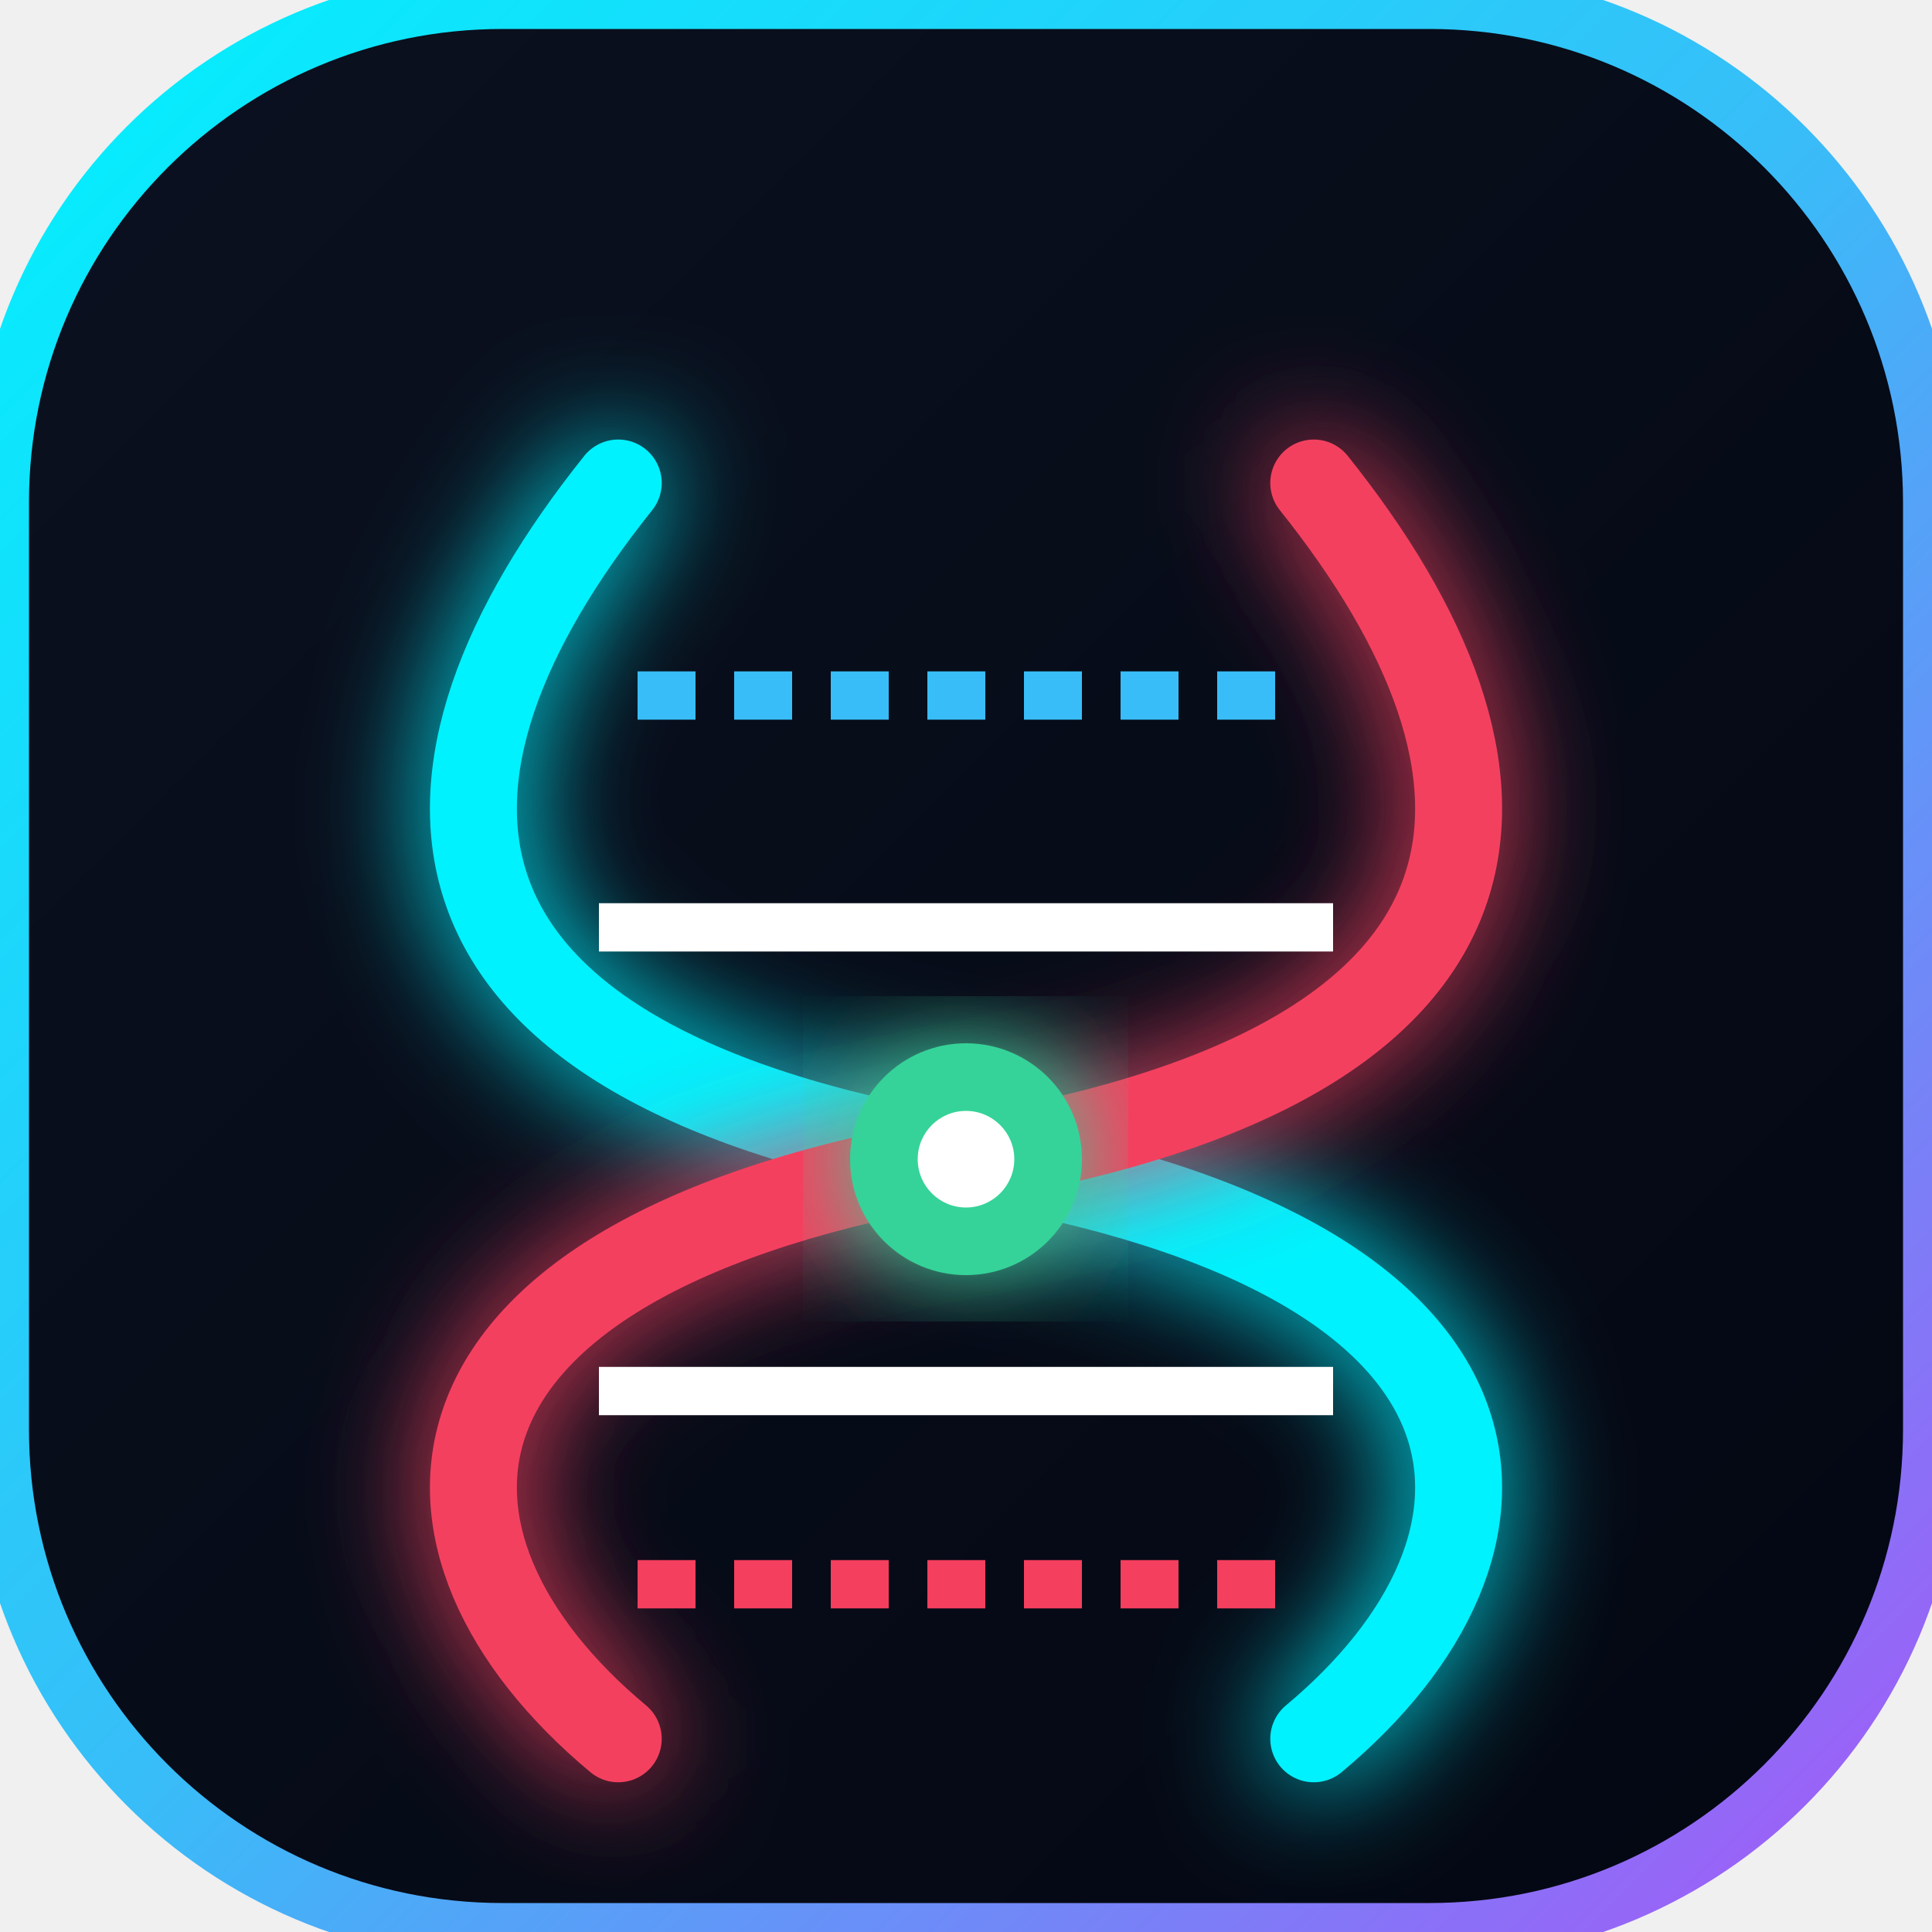
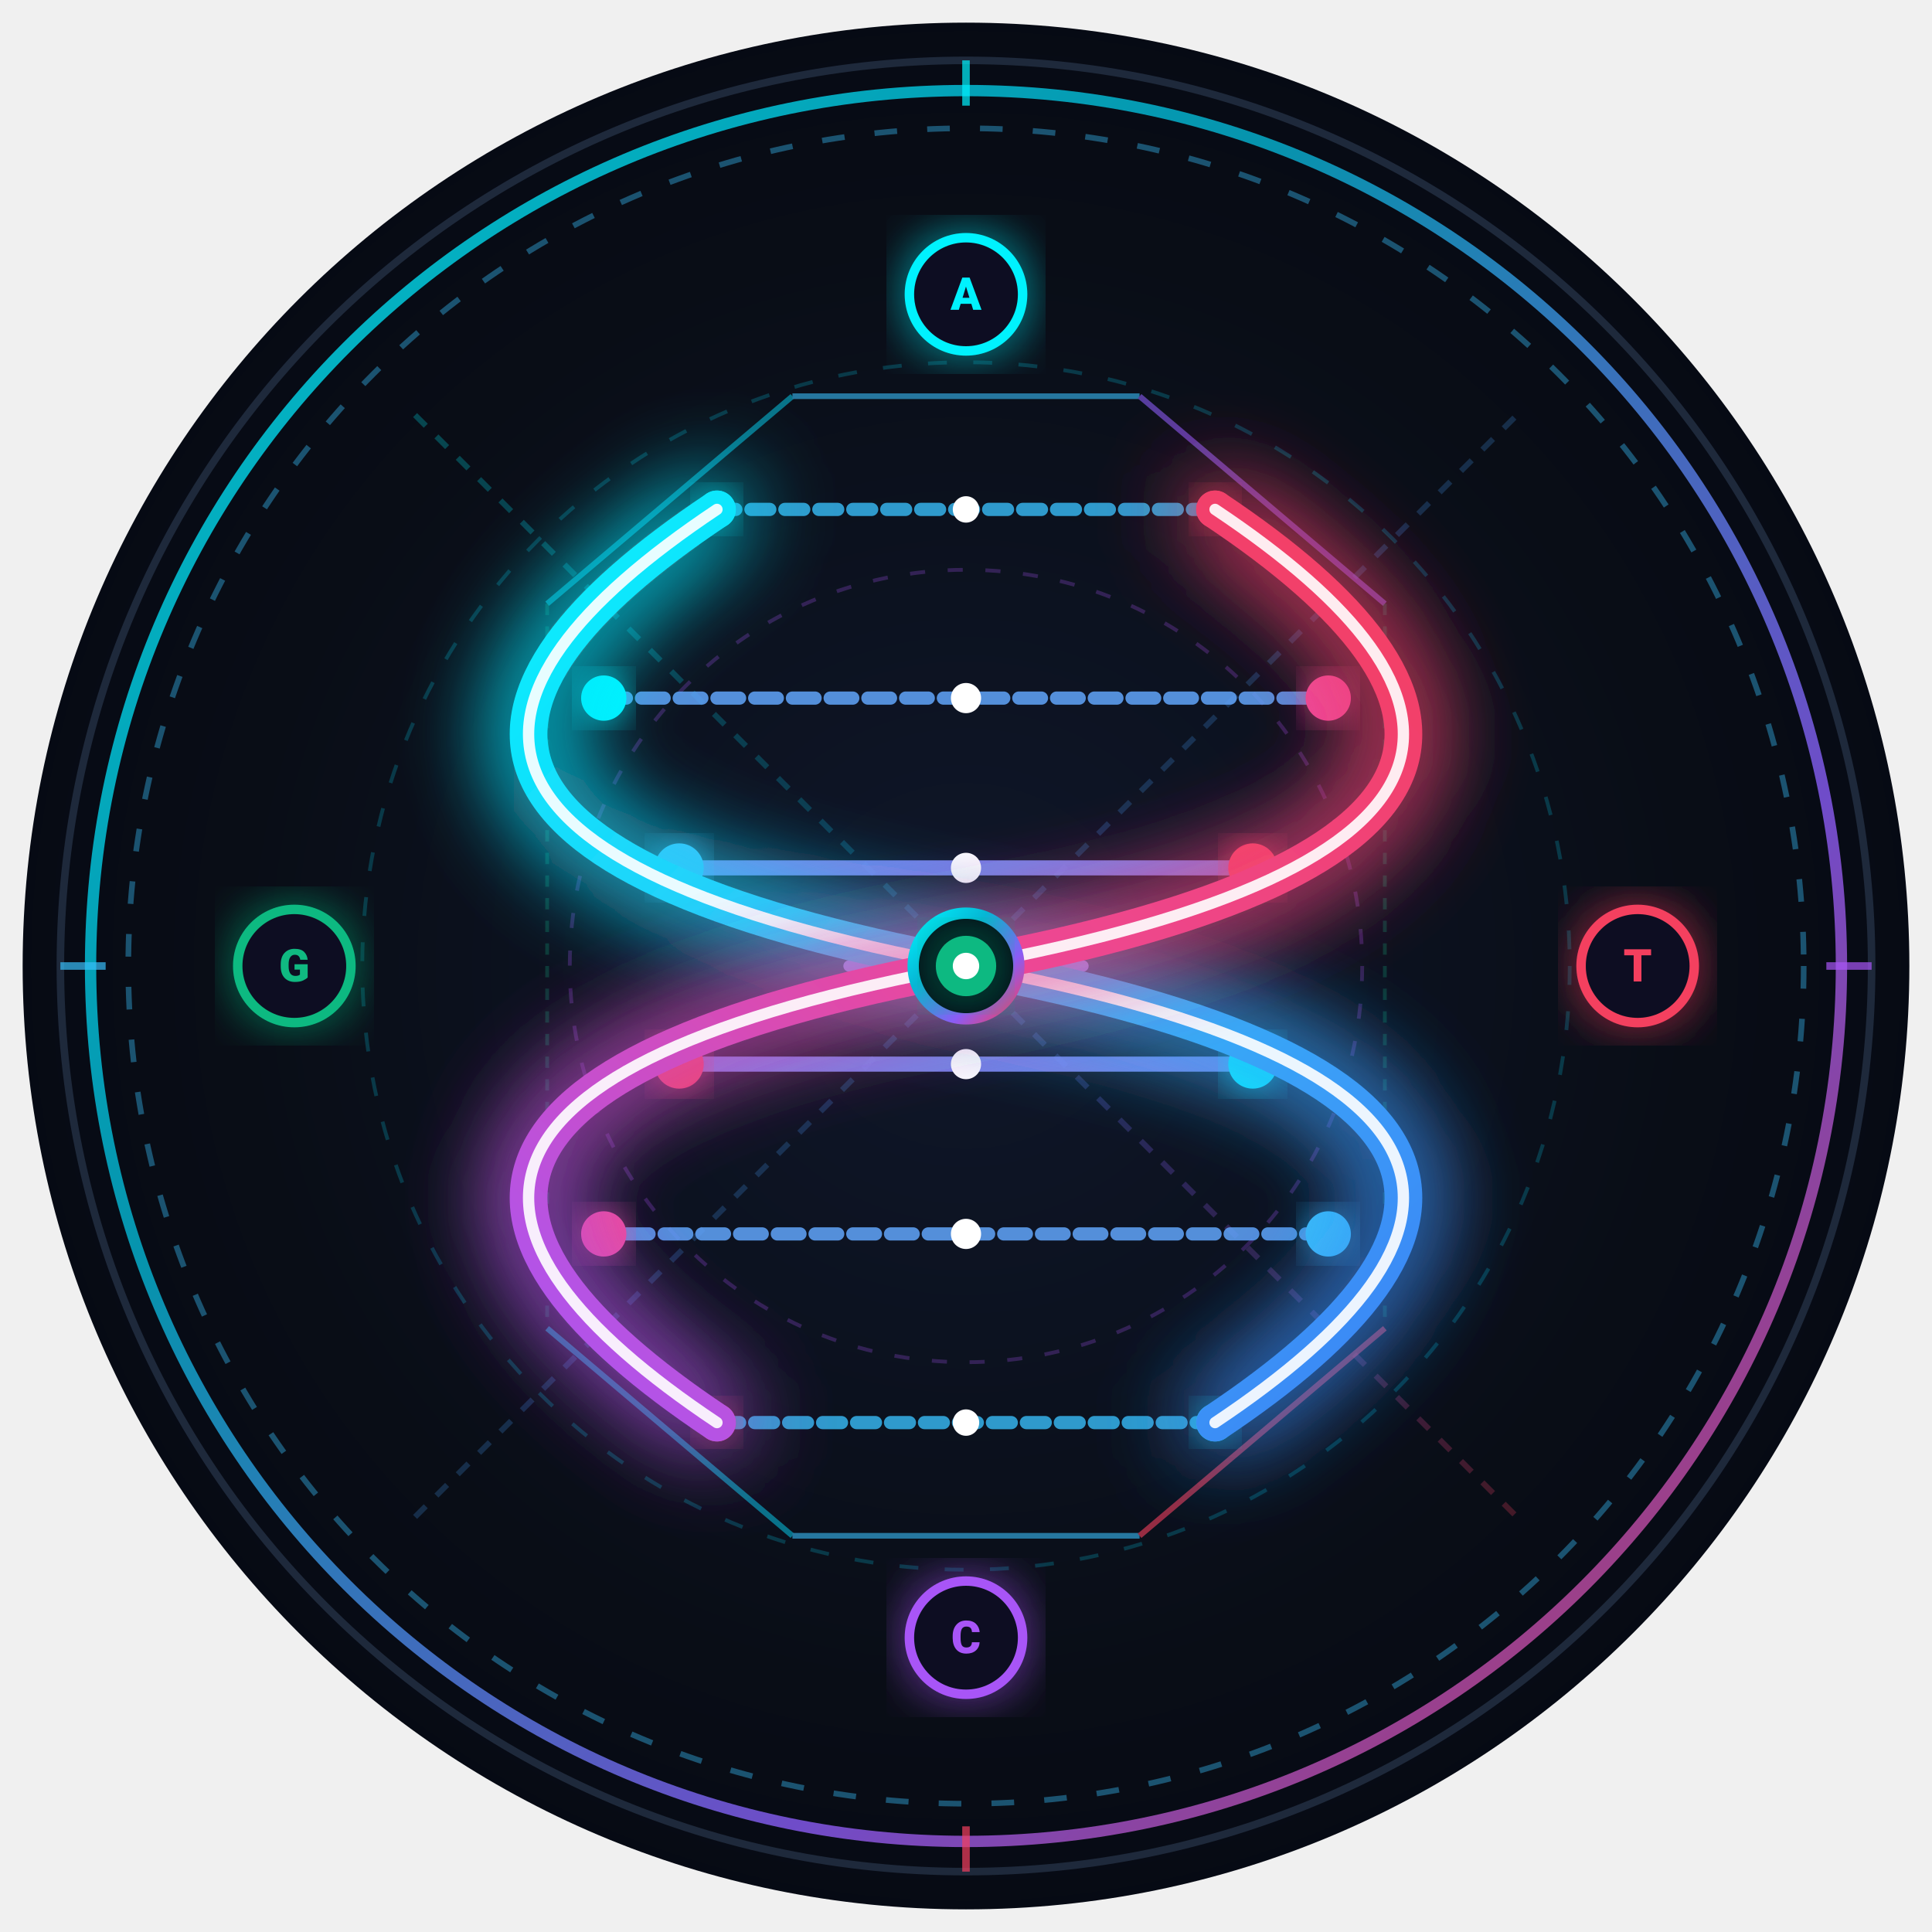
- <svg xmlns="http://www.w3.org/2000/svg" viewBox="0 0 100 100" width="100%" height="100%">
+ <svg xmlns="http://www.w3.org/2000/svg" viewBox="0 0 512 512" width="100%" height="100%">
  <defs>
-     <linearGradient id="iconBg" x1="0%" y1="0%" x2="100%" y2="100%">
-       <stop offset="0%" stop-color="#0b1120" />
+     <radialGradient id="spaceGrad" cx="50%" cy="50%" r="65%">
+       <stop offset="0%" stop-color="#0f172a" />
+       <stop offset="60%" stop-color="#090d16" />
      <stop offset="100%" stop-color="#030712" />
+     </radialGradient>
+     <linearGradient id="rimGrad" x1="0%" y1="0%" x2="100%" y2="100%">
+       <stop offset="0%" stop-color="#00f2fe" />
+       <stop offset="35%" stop-color="#06b6d4" />
+       <stop offset="70%" stop-color="#8b5cf6" />
+       <stop offset="100%" stop-color="#f43f5e" />
    </linearGradient>
-     <linearGradient id="iconRing" x1="0%" y1="0%" x2="100%" y2="100%">
+     <linearGradient id="dnaStrandA" x1="0%" y1="0%" x2="100%" y2="100%">
      <stop offset="0%" stop-color="#00f2fe" />
      <stop offset="50%" stop-color="#38bdf8" />
+       <stop offset="100%" stop-color="#3b82f6" />
+     </linearGradient>
+     <linearGradient id="dnaStrandB" x1="100%" y1="0%" x2="0%" y2="100%">
+       <stop offset="0%" stop-color="#f43f5e" />
+       <stop offset="50%" stop-color="#ec4899" />
      <stop offset="100%" stop-color="#a855f7" />
    </linearGradient>
-     <filter id="iconGlow" x="-20%" y="-20%" width="140%" height="140%">
-       <feGaussianBlur stdDeviation="3" result="blur" />
+     <filter id="softGlow" x="-20%" y="-20%" width="140%" height="140%">
+       <feGaussianBlur stdDeviation="6" result="blur" />
      <feComposite in="SourceGraphic" in2="blur" operator="over" />
    </filter>
+     <filter id="intenseGlow" x="-30%" y="-30%" width="160%" height="160%">
+       <feGaussianBlur stdDeviation="12" result="blur1" />
+       <feGaussianBlur stdDeviation="4" result="blur2" />
+       <feMerge>
+         <feMergeNode in="blur1" />
+         <feMergeNode in="blur2" />
+         <feMergeNode in="SourceGraphic" />
+       </feMerge>
+     </filter>
  </defs>
-   <rect width="100" height="100" rx="26" fill="url(#iconBg)" stroke="url(#iconRing)" stroke-width="3" />
-   <path d="M 32,25 C 20,40 20,55 50,60 C 80,65 80,80 68,90" fill="none" stroke="#00f2fe" stroke-width="4.5" stroke-linecap="round" filter="url(#iconGlow)" />
-   <path d="M 68,25 C 80,40 80,55 50,60 C 20,65 20,80 32,90" fill="none" stroke="#f43f5e" stroke-width="4.5" stroke-linecap="round" filter="url(#iconGlow)" />
-   <line x1="33" y1="36" x2="67" y2="36" stroke="#38bdf8" stroke-width="2.5" stroke-dasharray="3 2" />
-   <line x1="31" y1="48" x2="69" y2="48" stroke="#ffffff" stroke-width="2.5" />
-   <line x1="31" y1="72" x2="69" y2="72" stroke="#ffffff" stroke-width="2.5" />
-   <line x1="33" y1="82" x2="67" y2="82" stroke="#f43f5e" stroke-width="2.5" stroke-dasharray="3 2" />
-   <circle cx="50" cy="60" r="6" fill="#34d399" filter="url(#iconGlow)" />
-   <circle cx="50" cy="60" r="2.5" fill="#ffffff" />
+   <circle cx="256" cy="256" r="250" fill="url(#spaceGrad)" />
+   <circle cx="256" cy="256" r="240" fill="none" stroke="#1e293b" stroke-width="2" />
+   <circle cx="256" cy="256" r="232" fill="none" stroke="url(#rimGrad)" stroke-width="3" opacity="0.8" />
+   <circle cx="256" cy="256" r="222" fill="none" stroke="#38bdf8" stroke-width="1.5" stroke-dasharray="6 8" opacity="0.4" />
+   <g stroke="#475569" stroke-width="1.5" opacity="0.7">
+     <line x1="256" y1="16" x2="256" y2="28" stroke="#00f2fe" stroke-width="2" />
+     <line x1="256" y1="484" x2="256" y2="496" stroke="#f43f5e" stroke-width="2" />
+     <line x1="16" y1="256" x2="28" y2="256" stroke="#38bdf8" stroke-width="2" />
+     <line x1="484" y1="256" x2="496" y2="256" stroke="#a855f7" stroke-width="2" />
+   </g>
+   <g opacity="0.25">
+     <line x1="110" y1="110" x2="402" y2="402" stroke="url(#rimGrad)" stroke-width="1.5" stroke-dasharray="4 4" />
+     <line x1="110" y1="402" x2="402" y2="110" stroke="url(#rimGrad)" stroke-width="1.5" stroke-dasharray="4 4" />
+     <circle cx="256" cy="256" r="160" fill="none" stroke="#06b6d4" stroke-width="1" stroke-dasharray="5 7" />
+     <circle cx="256" cy="256" r="105" fill="none" stroke="#a855f7" stroke-width="1" stroke-dasharray="4 6" />
+   </g>
+   <g opacity="0.6">
+     <line x1="145" y1="160" x2="210" y2="105" stroke="#06b6d4" stroke-width="1.5" />
+     <line x1="210" y1="105" x2="302" y2="105" stroke="#38bdf8" stroke-width="1.5" />
+     <line x1="302" y1="105" x2="367" y2="160" stroke="#8b5cf6" stroke-width="1.5" />
+     <line x1="145" y1="352" x2="210" y2="407" stroke="#06b6d4" stroke-width="1.5" />
+     <line x1="210" y1="407" x2="302" y2="407" stroke="#38bdf8" stroke-width="1.5" />
+     <line x1="302" y1="407" x2="367" y2="352" stroke="#f43f5e" stroke-width="1.5" />
+     <line x1="145" y1="160" x2="145" y2="352" stroke="#10b981" stroke-width="1" stroke-dasharray="3 3" opacity="0.4" />
+     <line x1="367" y1="160" x2="367" y2="352" stroke="#10b981" stroke-width="1" stroke-dasharray="3 3" opacity="0.4" />
+   </g>
+   <g stroke-linecap="round">
+     <line x1="190" y1="135" x2="322" y2="135" stroke="#38bdf8" stroke-width="3.5" stroke-dasharray="5 4" opacity="0.8" />
+     <circle cx="190" cy="135" r="5" fill="#00f2fe" filter="url(#softGlow)" />
+     <circle cx="256" cy="135" r="3.5" fill="#ffffff" />
+     <circle cx="322" cy="135" r="5" fill="#f43f5e" filter="url(#softGlow)" />
+     <line x1="160" y1="185" x2="352" y2="185" stroke="#60a5fa" stroke-width="3.5" stroke-dasharray="6 4" opacity="0.85" />
+     <circle cx="160" cy="185" r="6" fill="#00f2fe" filter="url(#softGlow)" />
+     <circle cx="256" cy="185" r="4" fill="#ffffff" />
+     <circle cx="352" cy="185" r="6" fill="#ec4899" filter="url(#softGlow)" />
+     <line x1="180" y1="230" x2="332" y2="230" stroke="#818cf8" stroke-width="4" opacity="0.9" />
+     <circle cx="180" cy="230" r="6.5" fill="#38bdf8" filter="url(#softGlow)" />
+     <circle cx="256" cy="230" r="4" fill="#ffffff" />
+     <circle cx="332" cy="230" r="6.5" fill="#f43f5e" filter="url(#softGlow)" />
+     <line x1="225" y1="256" x2="287" y2="256" stroke="#c084fc" stroke-width="3" stroke-dasharray="3 2" />
+     <line x1="332" y1="282" x2="180" y2="282" stroke="#818cf8" stroke-width="4" opacity="0.9" />
+     <circle cx="332" cy="282" r="6.5" fill="#00f2fe" filter="url(#softGlow)" />
+     <circle cx="256" cy="282" r="4" fill="#ffffff" />
+     <circle cx="180" cy="282" r="6.5" fill="#f43f5e" filter="url(#softGlow)" />
+     <line x1="352" y1="327" x2="160" y2="327" stroke="#60a5fa" stroke-width="3.5" stroke-dasharray="6 4" opacity="0.85" />
+     <circle cx="352" cy="327" r="6" fill="#38bdf8" filter="url(#softGlow)" />
+     <circle cx="256" cy="327" r="4" fill="#ffffff" />
+     <circle cx="160" cy="327" r="6" fill="#ec4899" filter="url(#softGlow)" />
+     <line x1="322" y1="377" x2="190" y2="377" stroke="#38bdf8" stroke-width="3.5" stroke-dasharray="5 4" opacity="0.8" />
+     <circle cx="322" cy="377" r="5" fill="#00f2fe" filter="url(#softGlow)" />
+     <circle cx="256" cy="377" r="3.5" fill="#ffffff" />
+     <circle cx="190" cy="377" r="5" fill="#f43f5e" filter="url(#softGlow)" />
+   </g>
+   <path d="M 190,135 C 115,185 115,230 256,256 C 397,282 397,327 322,377" fill="none" stroke="url(#dnaStrandA)" stroke-width="10" stroke-linecap="round" filter="url(#intenseGlow)" />
+   <path d="M 190,135 C 115,185 115,230 256,256 C 397,282 397,327 322,377" fill="none" stroke="#ffffff" stroke-width="3" stroke-linecap="round" opacity="0.9" />
+   <path d="M 322,135 C 397,185 397,230 256,256 C 115,282 115,327 190,377" fill="none" stroke="url(#dnaStrandB)" stroke-width="10" stroke-linecap="round" filter="url(#intenseGlow)" />
+   <path d="M 322,135 C 397,185 397,230 256,256 C 115,282 115,327 190,377" fill="none" stroke="#ffffff" stroke-width="3" stroke-linecap="round" opacity="0.9" />
+   <circle cx="256" cy="256" r="14" fill="#030712" stroke="url(#rimGrad)" stroke-width="3" />
+   <circle cx="256" cy="256" r="8" fill="#10b981" filter="url(#intenseGlow)" />
+   <circle cx="256" cy="256" r="3.5" fill="#ffffff" />
+   <g font-family="-apple-system, BlinkMacSystemFont, 'Segoe UI', Roboto, sans-serif" font-size="12" font-weight="900" text-anchor="middle" dominant-baseline="central">
+     <circle cx="256" cy="78" r="15" fill="#0b1120" stroke="#00f2fe" stroke-width="2.5" filter="url(#softGlow)" />
+     <text x="256" y="78" fill="#00f2fe">A</text>
+     <circle cx="434" cy="256" r="15" fill="#0b1120" stroke="#f43f5e" stroke-width="2.5" filter="url(#softGlow)" />
+     <text x="434" y="256" fill="#f43f5e">T</text>
+     <circle cx="256" cy="434" r="15" fill="#0b1120" stroke="#a855f7" stroke-width="2.5" filter="url(#softGlow)" />
+     <text x="256" y="434" fill="#a855f7">C</text>
+     <circle cx="78" cy="256" r="15" fill="#0b1120" stroke="#10b981" stroke-width="2.5" filter="url(#softGlow)" />
+     <text x="78" y="256" fill="#10b981">G</text>
+   </g>
</svg>
